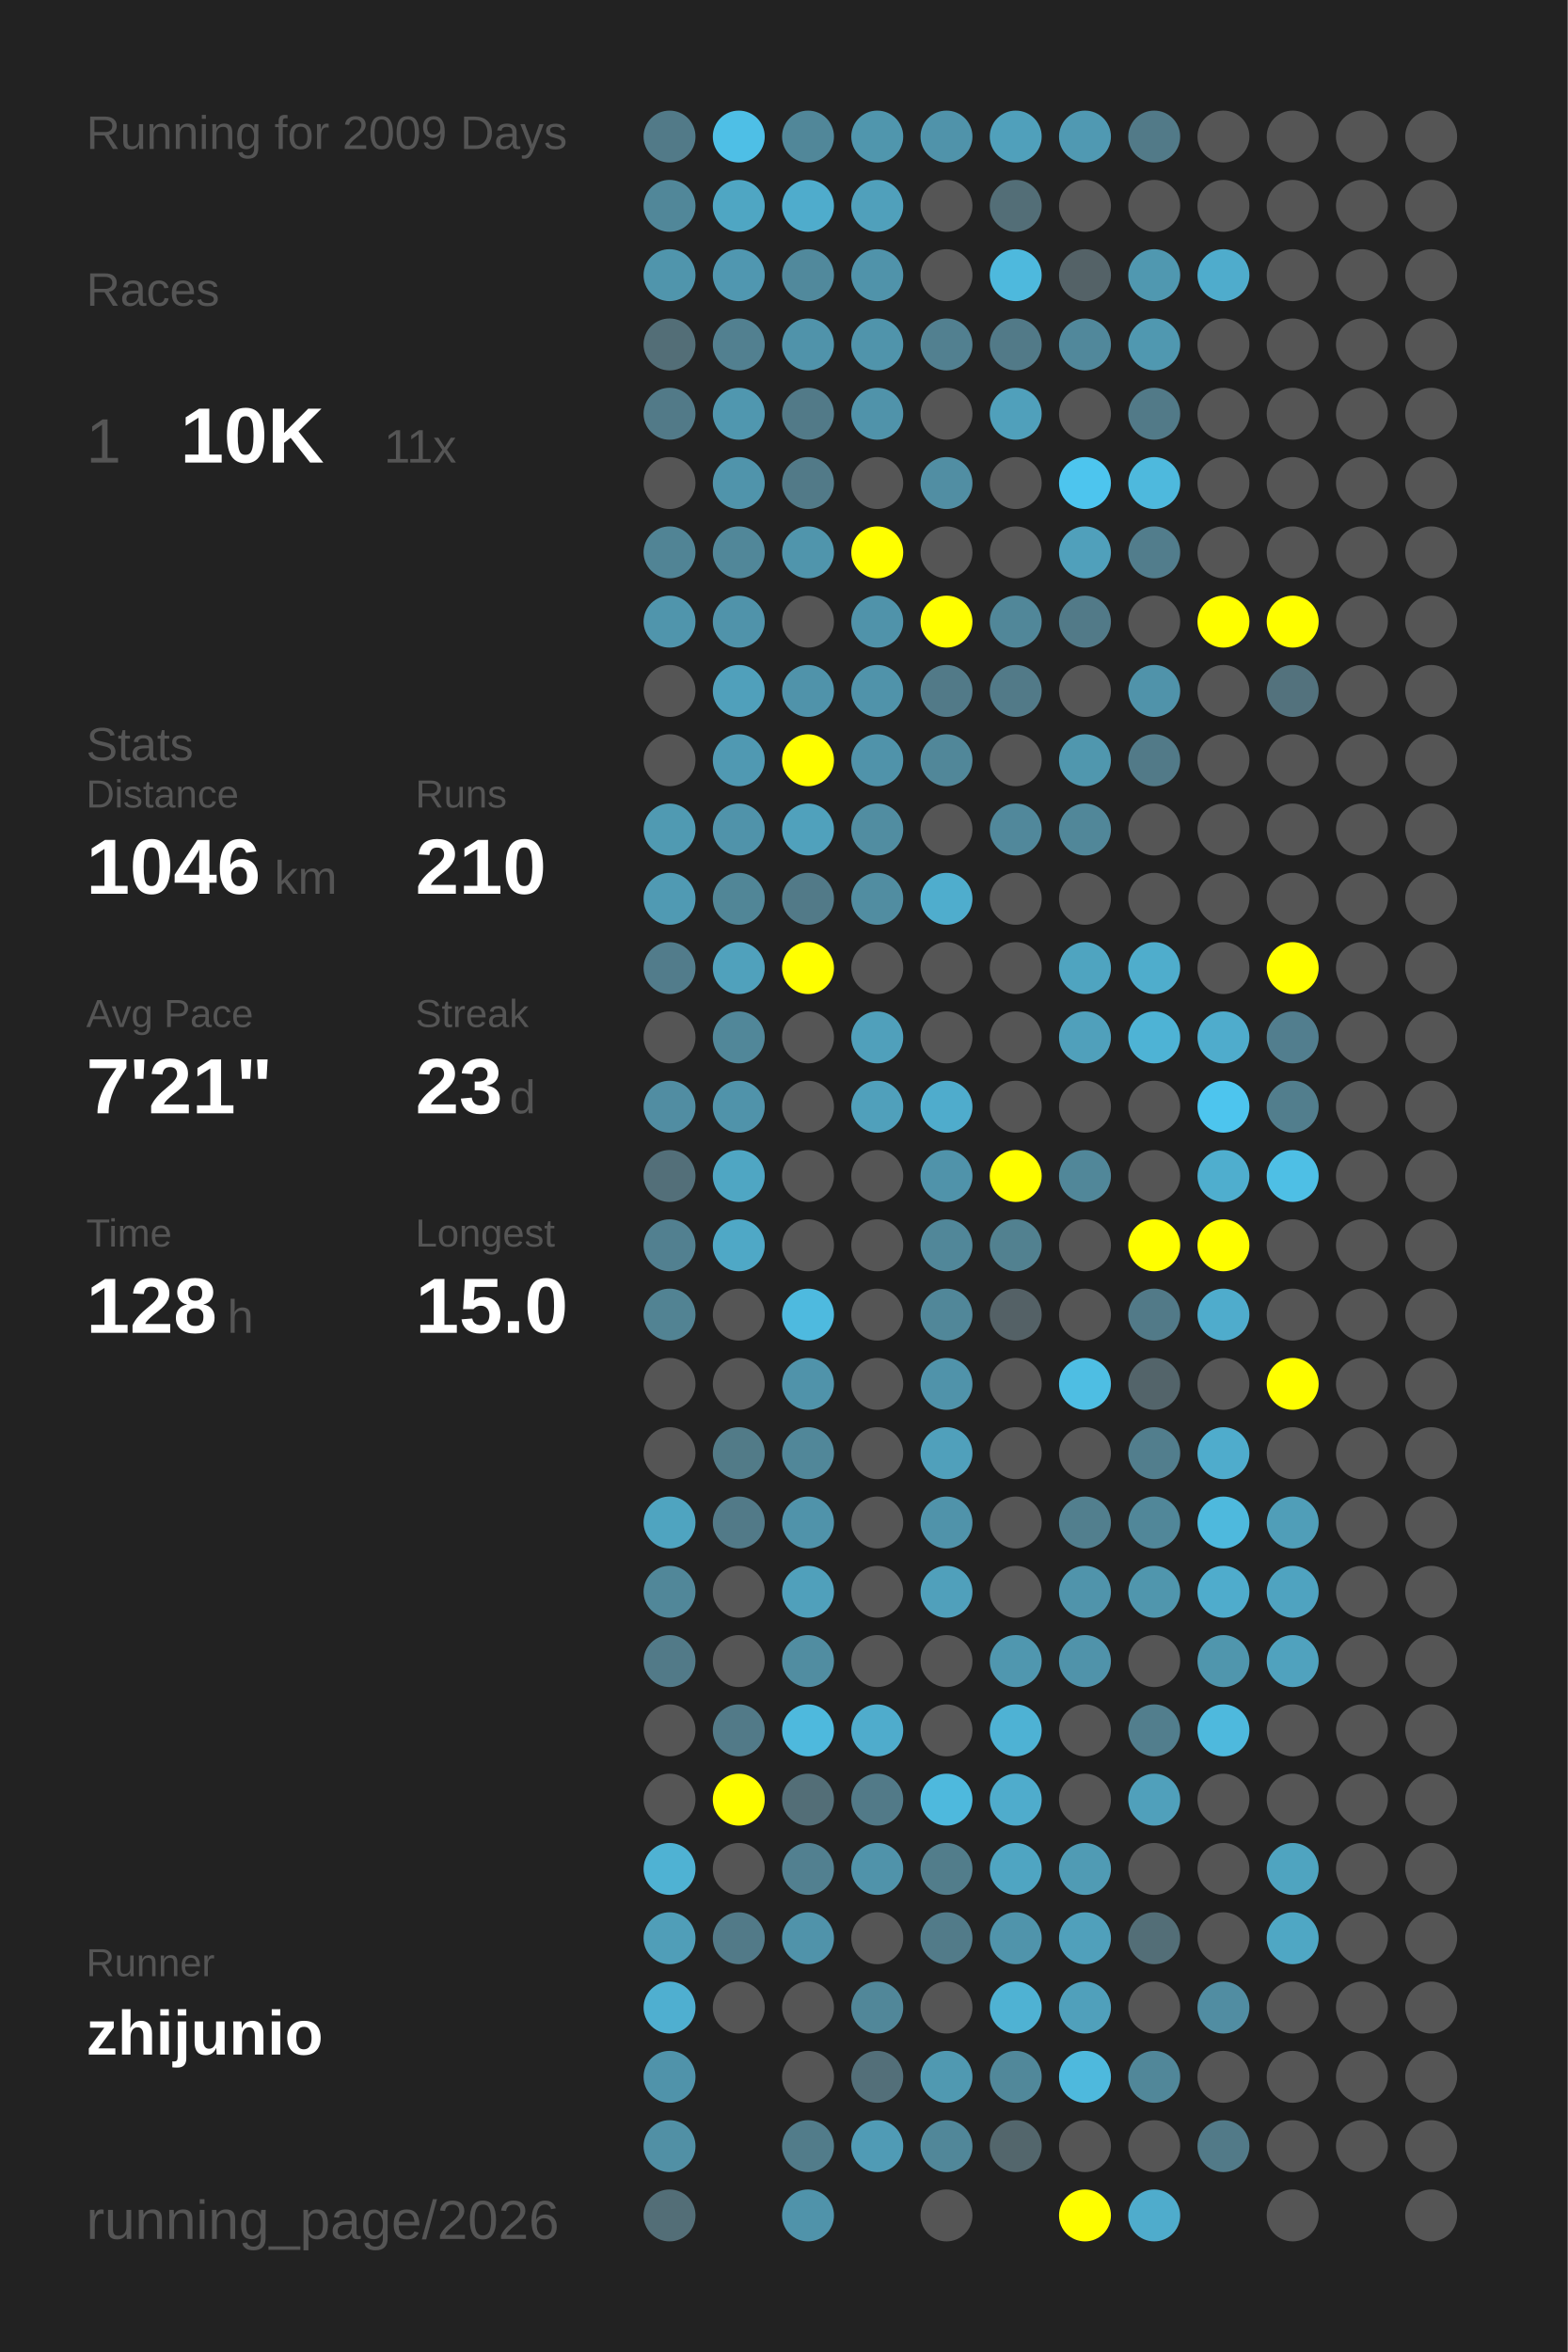
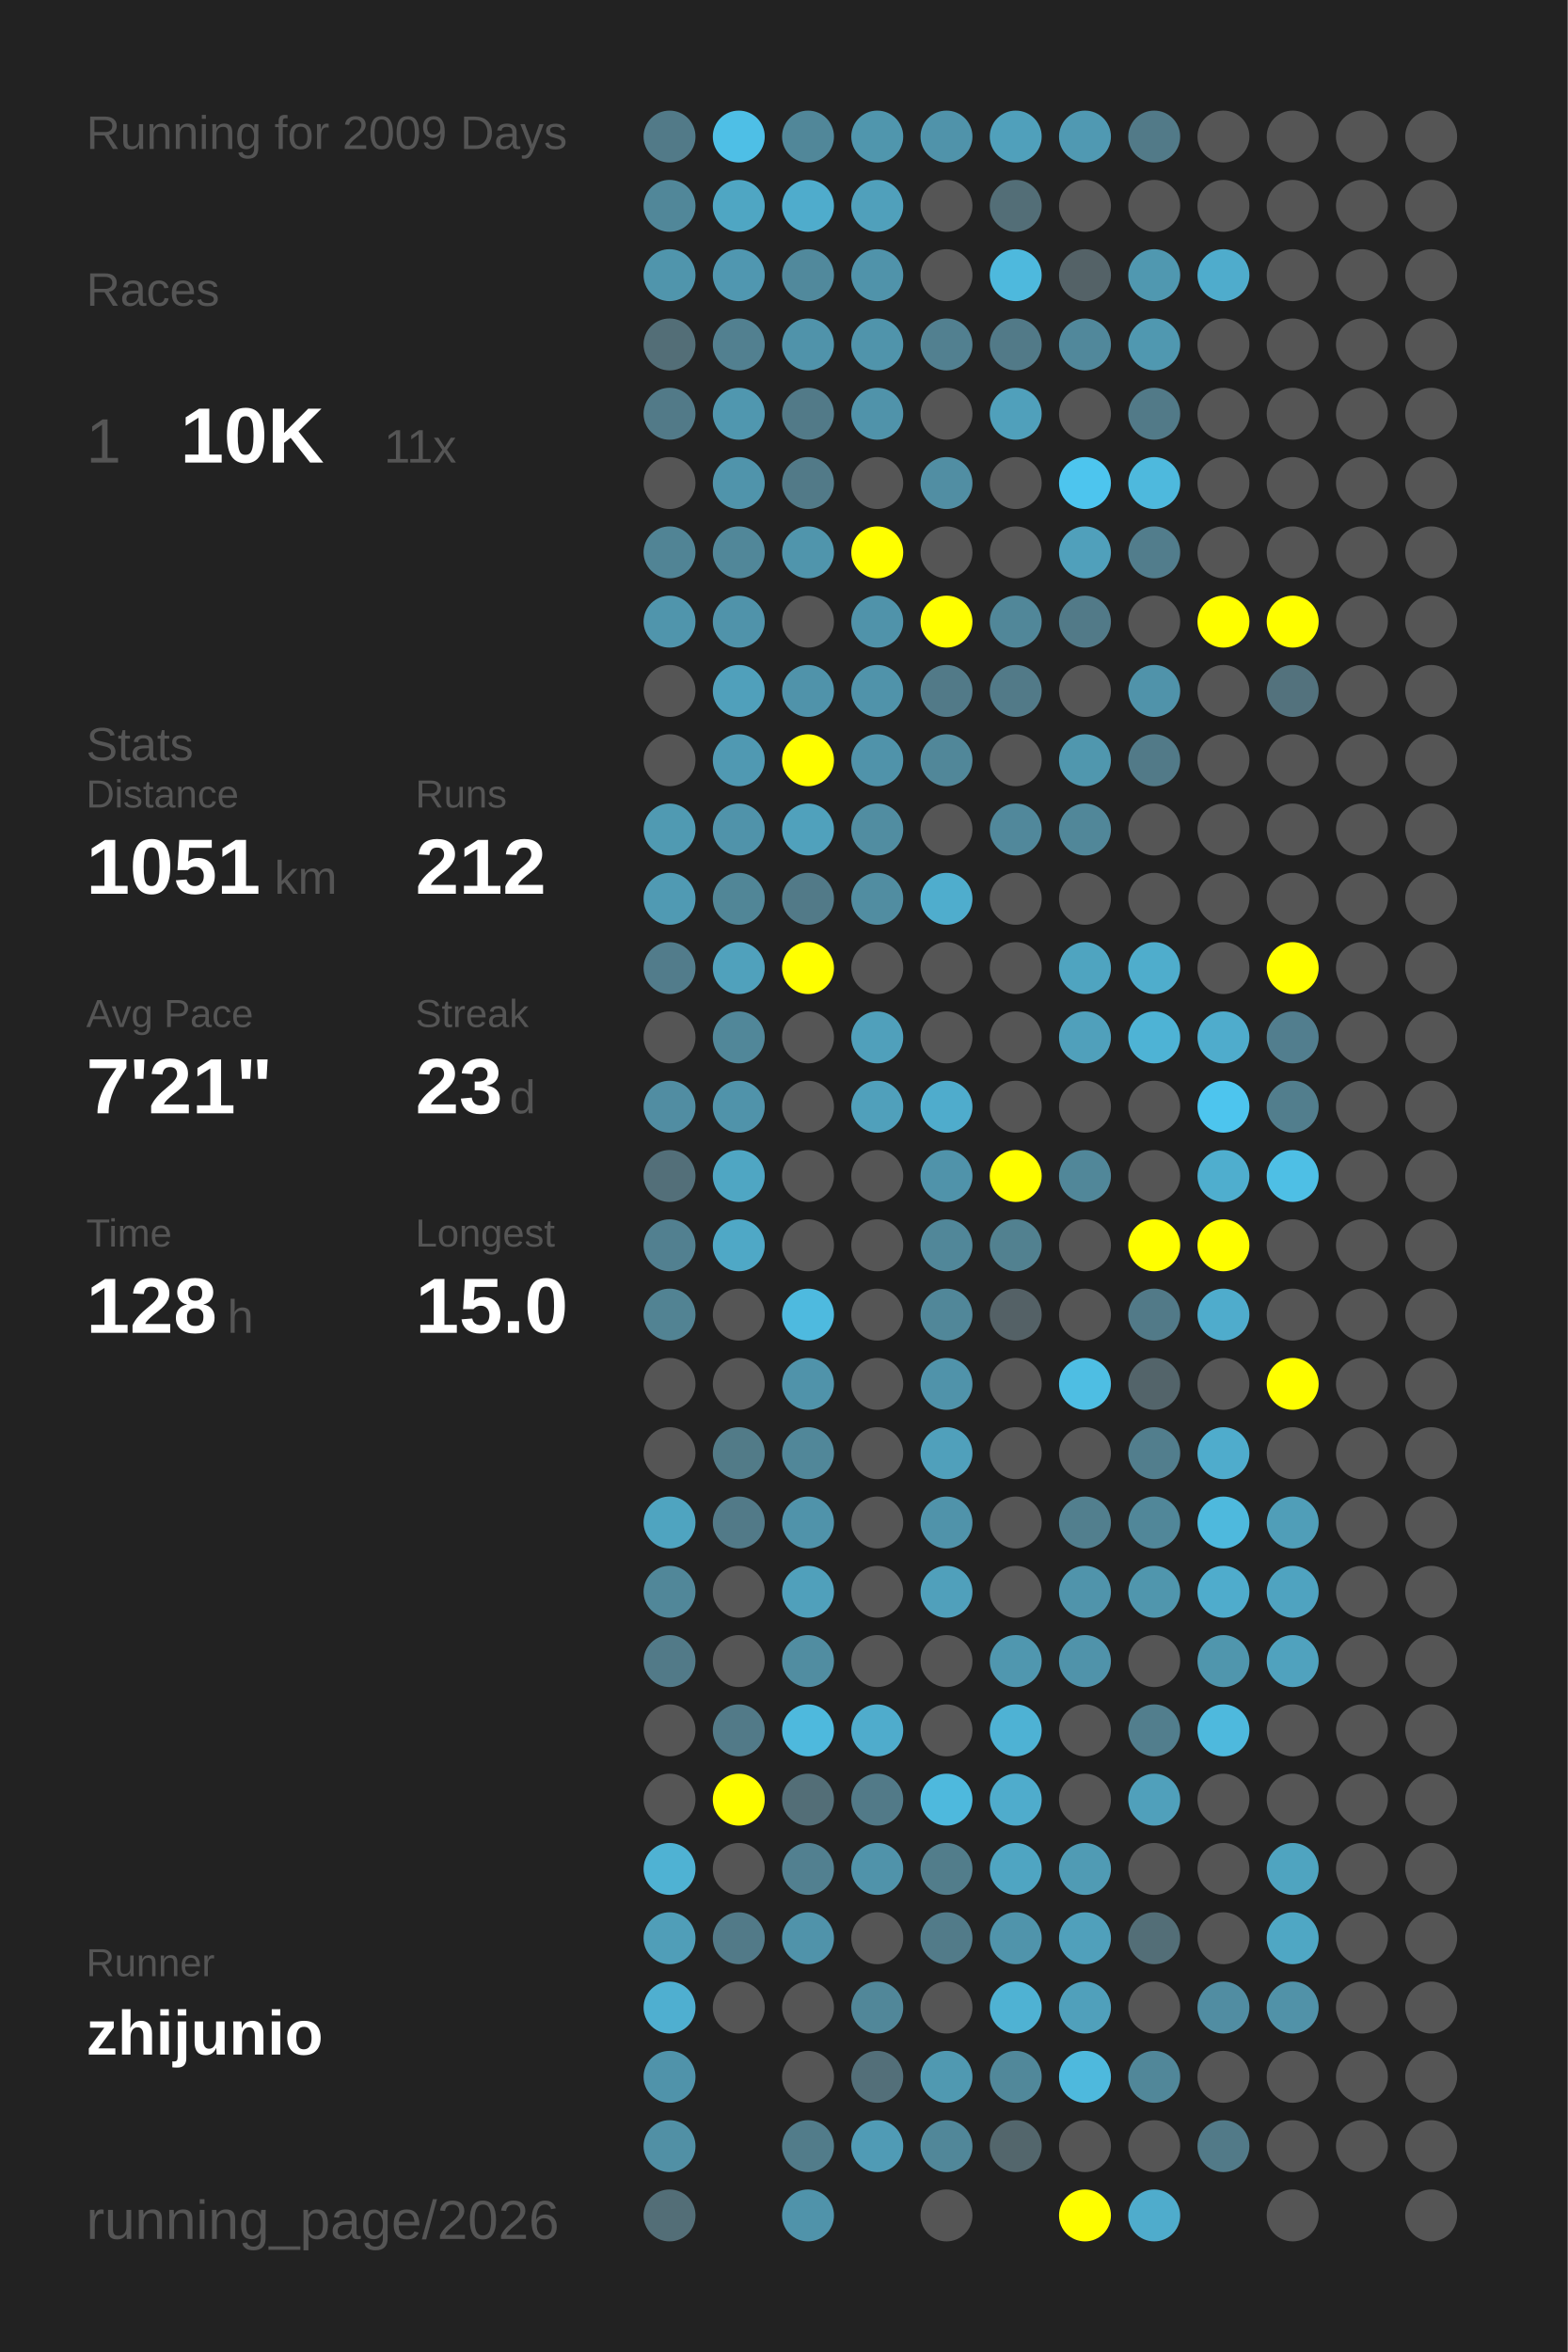
<svg xmlns="http://www.w3.org/2000/svg" baseProfile="full" height="300mm" version="1.1" viewBox="0,0,200,300" width="200mm">
  <defs />
  <rect fill="#222222" height="300" width="200" x="0" y="0" />
  <text fill="#555555" style="font-size:6px; font-family:Arial;" x="11" y="19">Running for 2009 Days</text>
  <text fill="#555555" style="font-size:6px; font-family:Arial;" x="11" y="39">Races</text>
  <text fill="#555555" style="font-size:8px; font-family:Arial;" x="11" y="59">1</text>
  <text fill="#FFFFFF" style="font-size:10px; font-family:Arial; font-weight:bold;" x="23" y="59">10K</text>
  <text fill="#555555" style="font-size:6px; font-family:Arial;" x="49" y="59">11x</text>
  <text fill="#555555" style="font-size:6px; font-family:Arial;" x="11" y="97">Stats</text>
  <text fill="#555555" style="font-size:5px; font-family:Arial;" x="11" y="103">Distance</text>
-   <text fill="#FFFFFF" style="font-size:10px; font-family:Arial; font-weight:bold;" x="11" y="114">1046</text>
+   <text fill="#FFFFFF" style="font-size:10px; font-family:Arial; font-weight:bold;" x="11" y="114">1051</text>
  <text fill="#555555" style="font-size:6px; font-family:Arial;" x="35" y="114">km</text>
  <text fill="#555555" style="font-size:5px; font-family:Arial;" x="53" y="103">Runs</text>
-   <text fill="#FFFFFF" style="font-size:10px; font-family:Arial; font-weight:bold;" x="53" y="114">210</text>
+   <text fill="#FFFFFF" style="font-size:10px; font-family:Arial; font-weight:bold;" x="53" y="114">212</text>
  <text fill="#555555" style="font-size:5px; font-family:Arial;" x="11" y="131">Avg Pace</text>
  <text fill="#FFFFFF" style="font-size:10px; font-family:Arial; font-weight:bold;" x="11" y="142">7'21"</text>
  <text fill="#555555" style="font-size:5px; font-family:Arial;" x="53" y="131">Streak</text>
  <text fill="#FFFFFF" style="font-size:10px; font-family:Arial; font-weight:bold;" x="53" y="142">23</text>
  <text fill="#555555" style="font-size:6px; font-family:Arial;" x="65" y="142">d</text>
  <text fill="#555555" style="font-size:5px; font-family:Arial;" x="11" y="159">Time</text>
  <text fill="#FFFFFF" style="font-size:10px; font-family:Arial; font-weight:bold;" x="11" y="170">128</text>
  <text fill="#555555" style="font-size:6px; font-family:Arial;" x="29" y="170">h</text>
  <text fill="#555555" style="font-size:5px; font-family:Arial;" x="53" y="159">Longest</text>
  <text fill="#FFFFFF" style="font-size:10px; font-family:Arial; font-weight:bold;" x="53" y="170">15.0</text>
  <text fill="#555555" style="font-size:5px; font-family:Arial;" x="11" y="252.065">Runner</text>
  <text fill="#FFFFFF" style="font-size:8px; font-family:Arial; font-weight:bold;" x="11" y="262.065">zhijunio</text>
  <text fill="#555555" style="font-size:7px; font-family:Arial;" x="11" y="285.581">running_page/2026</text>
  <circle cx="85.417" cy="17.419" fill="#527a88" r="3.312" />
  <circle cx="85.417" cy="26.258" fill="#518799" r="3.312" />
  <circle cx="85.417" cy="35.097" fill="#5095ac" r="3.312" />
  <circle cx="85.417" cy="43.935" fill="#536e77" r="3.312" />
  <circle cx="85.417" cy="52.774" fill="#527a88" r="3.312" />
  <circle cx="85.417" cy="61.613" fill="#555555" r="3.312" />
  <circle cx="85.417" cy="70.452" fill="#518495" r="3.312" />
  <circle cx="85.417" cy="79.29" fill="#5095ac" r="3.312" />
  <circle cx="85.417" cy="88.129" fill="#555555" r="3.312" />
  <circle cx="85.417" cy="96.968" fill="#555555" r="3.312" />
  <circle cx="85.417" cy="105.806" fill="#509ab2" r="3.312" />
  <circle cx="85.417" cy="114.645" fill="#509ab3" r="3.312" />
  <circle cx="85.417" cy="123.484" fill="#527c8b" r="3.312" />
  <circle cx="85.417" cy="132.323" fill="#555555" r="3.312" />
  <circle cx="85.417" cy="141.161" fill="#518da2" r="3.312" />
  <circle cx="85.417" cy="150" fill="#536f79" r="3.312" />
  <circle cx="85.417" cy="158.839" fill="#528090" r="3.312" />
  <circle cx="85.417" cy="167.677" fill="#528393" r="3.312" />
  <circle cx="85.417" cy="176.516" fill="#555555" r="3.312" />
  <circle cx="85.417" cy="185.355" fill="#555555" r="3.312" />
  <circle cx="85.417" cy="194.194" fill="#4fa4c0" r="3.312" />
  <circle cx="85.417" cy="203.032" fill="#518799" r="3.312" />
  <circle cx="85.417" cy="211.871" fill="#527a88" r="3.312" />
  <circle cx="85.417" cy="220.71" fill="#555555" r="3.312" />
  <circle cx="85.417" cy="229.548" fill="#555555" r="3.312" />
  <circle cx="85.417" cy="238.387" fill="#4fb2d3" r="3.312" />
  <circle cx="85.417" cy="247.226" fill="#509eb8" r="3.312" />
  <circle cx="85.417" cy="256.065" fill="#4fafd0" r="3.312" />
  <circle cx="85.417" cy="264.903" fill="#5093aa" r="3.312" />
  <circle cx="85.417" cy="273.742" fill="#5190a5" r="3.312" />
  <circle cx="85.417" cy="282.581" fill="#536e77" r="3.312" />
  <circle cx="94.25" cy="17.419" fill="#4ebfe6" r="3.312" />
  <circle cx="94.25" cy="26.258" fill="#4fa6c3" r="3.312" />
  <circle cx="94.25" cy="35.097" fill="#5097b0" r="3.312" />
  <circle cx="94.25" cy="43.935" fill="#528090" r="3.312" />
  <circle cx="94.25" cy="52.774" fill="#5097af" r="3.312" />
  <circle cx="94.25" cy="61.613" fill="#5094ab" r="3.312" />
  <circle cx="94.25" cy="70.452" fill="#518799" r="3.312" />
  <circle cx="94.25" cy="79.29" fill="#5093aa" r="3.312" />
  <circle cx="94.25" cy="88.129" fill="#50a0bb" r="3.312" />
  <circle cx="94.25" cy="96.968" fill="#5099b2" r="3.312" />
  <circle cx="94.25" cy="105.806" fill="#5093aa" r="3.312" />
  <circle cx="94.25" cy="114.645" fill="#518697" r="3.312" />
  <circle cx="94.25" cy="123.484" fill="#50a1bc" r="3.312" />
  <circle cx="94.25" cy="132.323" fill="#518799" r="3.312" />
  <circle cx="94.25" cy="141.161" fill="#5093aa" r="3.312" />
  <circle cx="94.25" cy="150" fill="#4fa6c3" r="3.312" />
  <circle cx="94.25" cy="158.839" fill="#4fa8c6" r="3.312" />
  <circle cx="94.25" cy="167.677" fill="#555555" r="3.312" />
  <circle cx="94.25" cy="176.516" fill="#555555" r="3.312" />
  <circle cx="94.25" cy="185.355" fill="#527b88" r="3.312" />
  <circle cx="94.25" cy="194.194" fill="#527a88" r="3.312" />
  <circle cx="94.25" cy="203.032" fill="#555555" r="3.312" />
  <circle cx="94.25" cy="211.871" fill="#555555" r="3.312" />
  <circle cx="94.25" cy="220.71" fill="#527a88" r="3.312" />
  <circle cx="94.25" cy="229.548" fill="#FFFF00" r="3.312" />
  <circle cx="94.25" cy="238.387" fill="#555555" r="3.312" />
  <circle cx="94.25" cy="247.226" fill="#527a88" r="3.312" />
  <circle cx="94.25" cy="256.065" fill="#555555" r="3.312" />
  <circle cx="103.083" cy="17.419" fill="#518799" r="3.312" />
  <circle cx="103.083" cy="26.258" fill="#4faccc" r="3.312" />
  <circle cx="103.083" cy="35.097" fill="#51899c" r="3.312" />
  <circle cx="103.083" cy="43.935" fill="#5093aa" r="3.312" />
  <circle cx="103.083" cy="52.774" fill="#527a88" r="3.312" />
  <circle cx="103.083" cy="61.613" fill="#527a88" r="3.312" />
  <circle cx="103.083" cy="70.452" fill="#5095ac" r="3.312" />
  <circle cx="103.083" cy="79.29" fill="#555555" r="3.312" />
  <circle cx="103.083" cy="88.129" fill="#5093aa" r="3.312" />
  <circle cx="103.083" cy="96.968" fill="#FFFF00" r="3.312" />
  <circle cx="103.083" cy="105.806" fill="#50a1bc" r="3.312" />
  <circle cx="103.083" cy="114.645" fill="#527a88" r="3.312" />
  <circle cx="103.083" cy="123.484" fill="#FFFF00" r="3.312" />
  <circle cx="103.083" cy="132.323" fill="#555555" r="3.312" />
  <circle cx="103.083" cy="141.161" fill="#555555" r="3.312" />
  <circle cx="103.083" cy="150" fill="#555555" r="3.312" />
  <circle cx="103.083" cy="158.839" fill="#555555" r="3.312" />
  <circle cx="103.083" cy="167.677" fill="#4ebadf" r="3.312" />
  <circle cx="103.083" cy="176.516" fill="#5093aa" r="3.312" />
  <circle cx="103.083" cy="185.355" fill="#518799" r="3.312" />
  <circle cx="103.083" cy="194.194" fill="#5093aa" r="3.312" />
  <circle cx="103.083" cy="203.032" fill="#50a0bb" r="3.312" />
  <circle cx="103.083" cy="211.871" fill="#518da1" r="3.312" />
  <circle cx="103.083" cy="220.71" fill="#4eb9dd" r="3.312" />
  <circle cx="103.083" cy="229.548" fill="#536e77" r="3.312" />
  <circle cx="103.083" cy="238.387" fill="#528090" r="3.312" />
  <circle cx="103.083" cy="247.226" fill="#5093aa" r="3.312" />
  <circle cx="103.083" cy="256.065" fill="#555555" r="3.312" />
  <circle cx="103.083" cy="264.903" fill="#555555" r="3.312" />
  <circle cx="103.083" cy="273.742" fill="#527c8a" r="3.312" />
  <circle cx="103.083" cy="282.581" fill="#5093aa" r="3.312" />
  <circle cx="111.917" cy="17.419" fill="#5096ad" r="3.312" />
  <circle cx="111.917" cy="26.258" fill="#50a0bb" r="3.312" />
  <circle cx="111.917" cy="35.097" fill="#5093aa" r="3.312" />
  <circle cx="111.917" cy="43.935" fill="#5094ab" r="3.312" />
  <circle cx="111.917" cy="52.774" fill="#5093aa" r="3.312" />
  <circle cx="111.917" cy="61.613" fill="#555555" r="3.312" />
  <circle cx="111.917" cy="70.452" fill="#FFFF00" r="3.312" />
  <circle cx="111.917" cy="79.29" fill="#5093aa" r="3.312" />
  <circle cx="111.917" cy="88.129" fill="#5093aa" r="3.312" />
  <circle cx="111.917" cy="96.968" fill="#5093aa" r="3.312" />
  <circle cx="111.917" cy="105.806" fill="#518da1" r="3.312" />
  <circle cx="111.917" cy="114.645" fill="#518da1" r="3.312" />
  <circle cx="111.917" cy="123.484" fill="#555555" r="3.312" />
  <circle cx="111.917" cy="132.323" fill="#50a0bb" r="3.312" />
  <circle cx="111.917" cy="141.161" fill="#50a0bb" r="3.312" />
  <circle cx="111.917" cy="150" fill="#555555" r="3.312" />
  <circle cx="111.917" cy="158.839" fill="#555555" r="3.312" />
  <circle cx="111.917" cy="167.677" fill="#555555" r="3.312" />
  <circle cx="111.917" cy="176.516" fill="#555555" r="3.312" />
  <circle cx="111.917" cy="185.355" fill="#555555" r="3.312" />
  <circle cx="111.917" cy="194.194" fill="#555555" r="3.312" />
  <circle cx="111.917" cy="203.032" fill="#555555" r="3.312" />
  <circle cx="111.917" cy="211.871" fill="#555555" r="3.312" />
  <circle cx="111.917" cy="220.71" fill="#4faccc" r="3.312" />
  <circle cx="111.917" cy="229.548" fill="#527a88" r="3.312" />
  <circle cx="111.917" cy="238.387" fill="#5093aa" r="3.312" />
  <circle cx="111.917" cy="247.226" fill="#555555" r="3.312" />
  <circle cx="111.917" cy="256.065" fill="#518799" r="3.312" />
  <circle cx="111.917" cy="264.903" fill="#536f79" r="3.312" />
  <circle cx="111.917" cy="273.742" fill="#509bb5" r="3.312" />
  <circle cx="120.75" cy="17.419" fill="#5093aa" r="3.312" />
  <circle cx="120.75" cy="26.258" fill="#555555" r="3.312" />
  <circle cx="120.75" cy="35.097" fill="#555555" r="3.312" />
  <circle cx="120.75" cy="43.935" fill="#528090" r="3.312" />
  <circle cx="120.75" cy="52.774" fill="#555555" r="3.312" />
  <circle cx="120.75" cy="61.613" fill="#518ea3" r="3.312" />
  <circle cx="120.75" cy="70.452" fill="#555555" r="3.312" />
  <circle cx="120.75" cy="79.29" fill="#FFFF00" r="3.312" />
  <circle cx="120.75" cy="88.129" fill="#527a88" r="3.312" />
  <circle cx="120.75" cy="96.968" fill="#518799" r="3.312" />
  <circle cx="120.75" cy="105.806" fill="#555555" r="3.312" />
  <circle cx="120.75" cy="114.645" fill="#4fadcd" r="3.312" />
  <circle cx="120.75" cy="123.484" fill="#555555" r="3.312" />
  <circle cx="120.75" cy="132.323" fill="#555555" r="3.312" />
  <circle cx="120.75" cy="141.161" fill="#4faccc" r="3.312" />
  <circle cx="120.75" cy="150" fill="#5093aa" r="3.312" />
  <circle cx="120.75" cy="158.839" fill="#518799" r="3.312" />
  <circle cx="120.75" cy="167.677" fill="#518799" r="3.312" />
  <circle cx="120.75" cy="176.516" fill="#5093aa" r="3.312" />
  <circle cx="120.75" cy="185.355" fill="#50a0bb" r="3.312" />
  <circle cx="120.75" cy="194.194" fill="#5093aa" r="3.312" />
  <circle cx="120.75" cy="203.032" fill="#50a0bb" r="3.312" />
  <circle cx="120.75" cy="211.871" fill="#555555" r="3.312" />
  <circle cx="120.75" cy="220.71" fill="#555555" r="3.312" />
  <circle cx="120.75" cy="229.548" fill="#4eb9dd" r="3.312" />
  <circle cx="120.75" cy="238.387" fill="#527d8b" r="3.312" />
  <circle cx="120.75" cy="247.226" fill="#527b89" r="3.312" />
  <circle cx="120.75" cy="256.065" fill="#555555" r="3.312" />
  <circle cx="120.75" cy="264.903" fill="#5099b1" r="3.312" />
  <circle cx="120.75" cy="273.742" fill="#518799" r="3.312" />
  <circle cx="120.75" cy="282.581" fill="#555555" r="3.312" />
  <circle cx="129.583" cy="17.419" fill="#50a0bb" r="3.312" />
  <circle cx="129.583" cy="26.258" fill="#536e77" r="3.312" />
  <circle cx="129.583" cy="35.097" fill="#4eb9dd" r="3.312" />
  <circle cx="129.583" cy="43.935" fill="#527a88" r="3.312" />
  <circle cx="129.583" cy="52.774" fill="#50a0bb" r="3.312" />
  <circle cx="129.583" cy="61.613" fill="#555555" r="3.312" />
  <circle cx="129.583" cy="70.452" fill="#555555" r="3.312" />
  <circle cx="129.583" cy="79.29" fill="#518799" r="3.312" />
  <circle cx="129.583" cy="88.129" fill="#527a88" r="3.312" />
  <circle cx="129.583" cy="96.968" fill="#555555" r="3.312" />
  <circle cx="129.583" cy="105.806" fill="#51889b" r="3.312" />
  <circle cx="129.583" cy="114.645" fill="#555555" r="3.312" />
  <circle cx="129.583" cy="123.484" fill="#555555" r="3.312" />
  <circle cx="129.583" cy="132.323" fill="#555555" r="3.312" />
  <circle cx="129.583" cy="141.161" fill="#555555" r="3.312" />
  <circle cx="129.583" cy="150" fill="#FFFF00" r="3.312" />
  <circle cx="129.583" cy="158.839" fill="#528190" r="3.312" />
  <circle cx="129.583" cy="167.677" fill="#546166" r="3.312" />
  <circle cx="129.583" cy="176.516" fill="#555555" r="3.312" />
  <circle cx="129.583" cy="185.355" fill="#555555" r="3.312" />
  <circle cx="129.583" cy="194.194" fill="#555555" r="3.312" />
  <circle cx="129.583" cy="203.032" fill="#555555" r="3.312" />
  <circle cx="129.583" cy="211.871" fill="#5097af" r="3.312" />
  <circle cx="129.583" cy="220.71" fill="#4eb2d4" r="3.312" />
  <circle cx="129.583" cy="229.548" fill="#4faccc" r="3.312" />
  <circle cx="129.583" cy="238.387" fill="#4fa5c2" r="3.312" />
  <circle cx="129.583" cy="247.226" fill="#5094ab" r="3.312" />
  <circle cx="129.583" cy="256.065" fill="#4fb2d3" r="3.312" />
  <circle cx="129.583" cy="264.903" fill="#51889a" r="3.312" />
  <circle cx="129.583" cy="273.742" fill="#53666c" r="3.312" />
  <circle cx="138.417" cy="17.419" fill="#5099b2" r="3.312" />
  <circle cx="138.417" cy="26.258" fill="#555555" r="3.312" />
  <circle cx="138.417" cy="35.097" fill="#546267" r="3.312" />
  <circle cx="138.417" cy="43.935" fill="#51889b" r="3.312" />
  <circle cx="138.417" cy="52.774" fill="#555555" r="3.312" />
  <circle cx="138.417" cy="61.613" fill="#4dc5ee" r="3.312" />
  <circle cx="138.417" cy="70.452" fill="#50a0bb" r="3.312" />
  <circle cx="138.417" cy="79.29" fill="#527a88" r="3.312" />
  <circle cx="138.417" cy="88.129" fill="#555555" r="3.312" />
  <circle cx="138.417" cy="96.968" fill="#5097ae" r="3.312" />
  <circle cx="138.417" cy="105.806" fill="#518799" r="3.312" />
  <circle cx="138.417" cy="114.645" fill="#555555" r="3.312" />
  <circle cx="138.417" cy="123.484" fill="#4fa4c0" r="3.312" />
  <circle cx="138.417" cy="132.323" fill="#50a0bb" r="3.312" />
  <circle cx="138.417" cy="141.161" fill="#555555" r="3.312" />
  <circle cx="138.417" cy="150" fill="#518799" r="3.312" />
  <circle cx="138.417" cy="158.839" fill="#555555" r="3.312" />
  <circle cx="138.417" cy="167.677" fill="#555555" r="3.312" />
  <circle cx="138.417" cy="176.516" fill="#4ebee3" r="3.312" />
  <circle cx="138.417" cy="185.355" fill="#555555" r="3.312" />
  <circle cx="138.417" cy="194.194" fill="#527f8e" r="3.312" />
  <circle cx="138.417" cy="203.032" fill="#5094ab" r="3.312" />
  <circle cx="138.417" cy="211.871" fill="#5093aa" r="3.312" />
  <circle cx="138.417" cy="220.71" fill="#555555" r="3.312" />
  <circle cx="138.417" cy="229.548" fill="#555555" r="3.312" />
  <circle cx="138.417" cy="238.387" fill="#509bb4" r="3.312" />
  <circle cx="138.417" cy="247.226" fill="#50a0bb" r="3.312" />
  <circle cx="138.417" cy="256.065" fill="#50a0bb" r="3.312" />
  <circle cx="138.417" cy="264.903" fill="#4eb9dd" r="3.312" />
  <circle cx="138.417" cy="273.742" fill="#555555" r="3.312" />
  <circle cx="138.417" cy="282.581" fill="#FFFF00" r="3.312" />
  <circle cx="147.25" cy="17.419" fill="#527a88" r="3.312" />
  <circle cx="147.25" cy="26.258" fill="#555555" r="3.312" />
  <circle cx="147.25" cy="35.097" fill="#5098b0" r="3.312" />
  <circle cx="147.25" cy="43.935" fill="#5098b0" r="3.312" />
  <circle cx="147.25" cy="52.774" fill="#527a88" r="3.312" />
  <circle cx="147.25" cy="61.613" fill="#4eb9dd" r="3.312" />
  <circle cx="147.25" cy="70.452" fill="#527d8c" r="3.312" />
  <circle cx="147.25" cy="79.29" fill="#555555" r="3.312" />
  <circle cx="147.25" cy="88.129" fill="#5093aa" r="3.312" />
  <circle cx="147.25" cy="96.968" fill="#527a88" r="3.312" />
  <circle cx="147.25" cy="105.806" fill="#555555" r="3.312" />
  <circle cx="147.25" cy="114.645" fill="#555555" r="3.312" />
  <circle cx="147.25" cy="123.484" fill="#4fadcc" r="3.312" />
  <circle cx="147.25" cy="132.323" fill="#4eb3d5" r="3.312" />
  <circle cx="147.25" cy="141.161" fill="#555555" r="3.312" />
  <circle cx="147.25" cy="150" fill="#555555" r="3.312" />
  <circle cx="147.25" cy="158.839" fill="#FFFF00" r="3.312" />
  <circle cx="147.25" cy="167.677" fill="#527a88" r="3.312" />
  <circle cx="147.25" cy="176.516" fill="#53646a" r="3.312" />
  <circle cx="147.25" cy="185.355" fill="#527e8d" r="3.312" />
  <circle cx="147.25" cy="194.194" fill="#518799" r="3.312" />
  <circle cx="147.25" cy="203.032" fill="#5096ad" r="3.312" />
  <circle cx="147.25" cy="211.871" fill="#555555" r="3.312" />
  <circle cx="147.25" cy="220.71" fill="#527e8d" r="3.312" />
  <circle cx="147.25" cy="229.548" fill="#50a0bb" r="3.312" />
  <circle cx="147.25" cy="238.387" fill="#555555" r="3.312" />
  <circle cx="147.25" cy="247.226" fill="#536e77" r="3.312" />
  <circle cx="147.25" cy="256.065" fill="#555555" r="3.312" />
  <circle cx="147.25" cy="264.903" fill="#518799" r="3.312" />
  <circle cx="147.25" cy="273.742" fill="#555555" r="3.312" />
  <circle cx="147.25" cy="282.581" fill="#4faccc" r="3.312" />
  <circle cx="156.083" cy="17.419" fill="#555555" r="3.312" />
  <circle cx="156.083" cy="26.258" fill="#555555" r="3.312" />
  <circle cx="156.083" cy="35.097" fill="#4faccc" r="3.312" />
  <circle cx="156.083" cy="43.935" fill="#555555" r="3.312" />
  <circle cx="156.083" cy="52.774" fill="#555555" r="3.312" />
  <circle cx="156.083" cy="61.613" fill="#555555" r="3.312" />
  <circle cx="156.083" cy="70.452" fill="#555555" r="3.312" />
  <circle cx="156.083" cy="79.29" fill="#FFFF00" r="3.312" />
  <circle cx="156.083" cy="88.129" fill="#555555" r="3.312" />
  <circle cx="156.083" cy="96.968" fill="#555555" r="3.312" />
  <circle cx="156.083" cy="105.806" fill="#555555" r="3.312" />
  <circle cx="156.083" cy="114.645" fill="#555555" r="3.312" />
  <circle cx="156.083" cy="123.484" fill="#555555" r="3.312" />
  <circle cx="156.083" cy="132.323" fill="#4faccc" r="3.312" />
  <circle cx="156.083" cy="141.161" fill="#4dc5ee" r="3.312" />
  <circle cx="156.083" cy="150" fill="#4faece" r="3.312" />
  <circle cx="156.083" cy="158.839" fill="#FFFF00" r="3.312" />
  <circle cx="156.083" cy="167.677" fill="#4faccc" r="3.312" />
  <circle cx="156.083" cy="176.516" fill="#555555" r="3.312" />
  <circle cx="156.083" cy="185.355" fill="#4faccc" r="3.312" />
  <circle cx="156.083" cy="194.194" fill="#4eb9dd" r="3.312" />
  <circle cx="156.083" cy="203.032" fill="#4faccc" r="3.312" />
  <circle cx="156.083" cy="211.871" fill="#5096ad" r="3.312" />
  <circle cx="156.083" cy="220.71" fill="#4eb9dd" r="3.312" />
  <circle cx="156.083" cy="229.548" fill="#555555" r="3.312" />
  <circle cx="156.083" cy="238.387" fill="#555555" r="3.312" />
  <circle cx="156.083" cy="247.226" fill="#555555" r="3.312" />
  <circle cx="156.083" cy="256.065" fill="#518da2" r="3.312" />
  <circle cx="156.083" cy="264.903" fill="#555555" r="3.312" />
  <circle cx="156.083" cy="273.742" fill="#527a88" r="3.312" />
  <circle cx="164.917" cy="17.419" fill="#555555" r="3.312" />
  <circle cx="164.917" cy="26.258" fill="#555555" r="3.312" />
  <circle cx="164.917" cy="35.097" fill="#555555" r="3.312" />
  <circle cx="164.917" cy="43.935" fill="#555555" r="3.312" />
  <circle cx="164.917" cy="52.774" fill="#555555" r="3.312" />
  <circle cx="164.917" cy="61.613" fill="#555555" r="3.312" />
  <circle cx="164.917" cy="70.452" fill="#555555" r="3.312" />
  <circle cx="164.917" cy="79.29" fill="#FFFF00" r="3.312" />
  <circle cx="164.917" cy="88.129" fill="#53727d" r="3.312" />
  <circle cx="164.917" cy="96.968" fill="#555555" r="3.312" />
  <circle cx="164.917" cy="105.806" fill="#555555" r="3.312" />
  <circle cx="164.917" cy="114.645" fill="#555555" r="3.312" />
  <circle cx="164.917" cy="123.484" fill="#FFFF00" r="3.312" />
  <circle cx="164.917" cy="132.323" fill="#527e8e" r="3.312" />
  <circle cx="164.917" cy="141.161" fill="#527e8d" r="3.312" />
  <circle cx="164.917" cy="150" fill="#4ebfe5" r="3.312" />
  <circle cx="164.917" cy="158.839" fill="#555555" r="3.312" />
  <circle cx="164.917" cy="167.677" fill="#555555" r="3.312" />
  <circle cx="164.917" cy="176.516" fill="#FFFF00" r="3.312" />
  <circle cx="164.917" cy="185.355" fill="#555555" r="3.312" />
  <circle cx="164.917" cy="194.194" fill="#509eb8" r="3.312" />
  <circle cx="164.917" cy="203.032" fill="#4fa3c0" r="3.312" />
  <circle cx="164.917" cy="211.871" fill="#50a2be" r="3.312" />
  <circle cx="164.917" cy="220.71" fill="#555555" r="3.312" />
  <circle cx="164.917" cy="229.548" fill="#555555" r="3.312" />
  <circle cx="164.917" cy="238.387" fill="#4fa4c0" r="3.312" />
  <circle cx="164.917" cy="247.226" fill="#4fa7c4" r="3.312" />
-   <circle cx="164.917" cy="256.065" fill="#555555" r="3.312" />
+   <circle cx="164.917" cy="256.065" fill="#5192a8" r="3.312" />
  <circle cx="164.917" cy="264.903" fill="#555555" r="3.312" />
  <circle cx="164.917" cy="273.742" fill="#555555" r="3.312" />
  <circle cx="164.917" cy="282.581" fill="#555555" r="3.312" />
  <circle cx="173.75" cy="17.419" fill="#555555" r="3.312" />
  <circle cx="173.75" cy="26.258" fill="#555555" r="3.312" />
  <circle cx="173.75" cy="35.097" fill="#555555" r="3.312" />
  <circle cx="173.75" cy="43.935" fill="#555555" r="3.312" />
  <circle cx="173.75" cy="52.774" fill="#555555" r="3.312" />
  <circle cx="173.75" cy="61.613" fill="#555555" r="3.312" />
  <circle cx="173.75" cy="70.452" fill="#555555" r="3.312" />
  <circle cx="173.75" cy="79.29" fill="#555555" r="3.312" />
  <circle cx="173.75" cy="88.129" fill="#555555" r="3.312" />
  <circle cx="173.75" cy="96.968" fill="#555555" r="3.312" />
  <circle cx="173.75" cy="105.806" fill="#555555" r="3.312" />
  <circle cx="173.75" cy="114.645" fill="#555555" r="3.312" />
  <circle cx="173.75" cy="123.484" fill="#555555" r="3.312" />
  <circle cx="173.75" cy="132.323" fill="#555555" r="3.312" />
  <circle cx="173.75" cy="141.161" fill="#555555" r="3.312" />
  <circle cx="173.75" cy="150" fill="#555555" r="3.312" />
  <circle cx="173.75" cy="158.839" fill="#555555" r="3.312" />
  <circle cx="173.75" cy="167.677" fill="#555555" r="3.312" />
  <circle cx="173.75" cy="176.516" fill="#555555" r="3.312" />
  <circle cx="173.75" cy="185.355" fill="#555555" r="3.312" />
  <circle cx="173.75" cy="194.194" fill="#555555" r="3.312" />
  <circle cx="173.75" cy="203.032" fill="#555555" r="3.312" />
  <circle cx="173.75" cy="211.871" fill="#555555" r="3.312" />
  <circle cx="173.75" cy="220.71" fill="#555555" r="3.312" />
  <circle cx="173.75" cy="229.548" fill="#555555" r="3.312" />
  <circle cx="173.75" cy="238.387" fill="#555555" r="3.312" />
  <circle cx="173.75" cy="247.226" fill="#555555" r="3.312" />
  <circle cx="173.75" cy="256.065" fill="#555555" r="3.312" />
  <circle cx="173.75" cy="264.903" fill="#555555" r="3.312" />
  <circle cx="173.75" cy="273.742" fill="#555555" r="3.312" />
  <circle cx="182.583" cy="17.419" fill="#555555" r="3.312" />
  <circle cx="182.583" cy="26.258" fill="#555555" r="3.312" />
  <circle cx="182.583" cy="35.097" fill="#555555" r="3.312" />
  <circle cx="182.583" cy="43.935" fill="#555555" r="3.312" />
  <circle cx="182.583" cy="52.774" fill="#555555" r="3.312" />
  <circle cx="182.583" cy="61.613" fill="#555555" r="3.312" />
  <circle cx="182.583" cy="70.452" fill="#555555" r="3.312" />
  <circle cx="182.583" cy="79.29" fill="#555555" r="3.312" />
  <circle cx="182.583" cy="88.129" fill="#555555" r="3.312" />
  <circle cx="182.583" cy="96.968" fill="#555555" r="3.312" />
  <circle cx="182.583" cy="105.806" fill="#555555" r="3.312" />
  <circle cx="182.583" cy="114.645" fill="#555555" r="3.312" />
  <circle cx="182.583" cy="123.484" fill="#555555" r="3.312" />
  <circle cx="182.583" cy="132.323" fill="#555555" r="3.312" />
  <circle cx="182.583" cy="141.161" fill="#555555" r="3.312" />
  <circle cx="182.583" cy="150" fill="#555555" r="3.312" />
  <circle cx="182.583" cy="158.839" fill="#555555" r="3.312" />
  <circle cx="182.583" cy="167.677" fill="#555555" r="3.312" />
  <circle cx="182.583" cy="176.516" fill="#555555" r="3.312" />
  <circle cx="182.583" cy="185.355" fill="#555555" r="3.312" />
  <circle cx="182.583" cy="194.194" fill="#555555" r="3.312" />
  <circle cx="182.583" cy="203.032" fill="#555555" r="3.312" />
  <circle cx="182.583" cy="211.871" fill="#555555" r="3.312" />
  <circle cx="182.583" cy="220.71" fill="#555555" r="3.312" />
  <circle cx="182.583" cy="229.548" fill="#555555" r="3.312" />
  <circle cx="182.583" cy="238.387" fill="#555555" r="3.312" />
  <circle cx="182.583" cy="247.226" fill="#555555" r="3.312" />
  <circle cx="182.583" cy="256.065" fill="#555555" r="3.312" />
  <circle cx="182.583" cy="264.903" fill="#555555" r="3.312" />
  <circle cx="182.583" cy="273.742" fill="#555555" r="3.312" />
  <circle cx="182.583" cy="282.581" fill="#555555" r="3.312" />
</svg>
